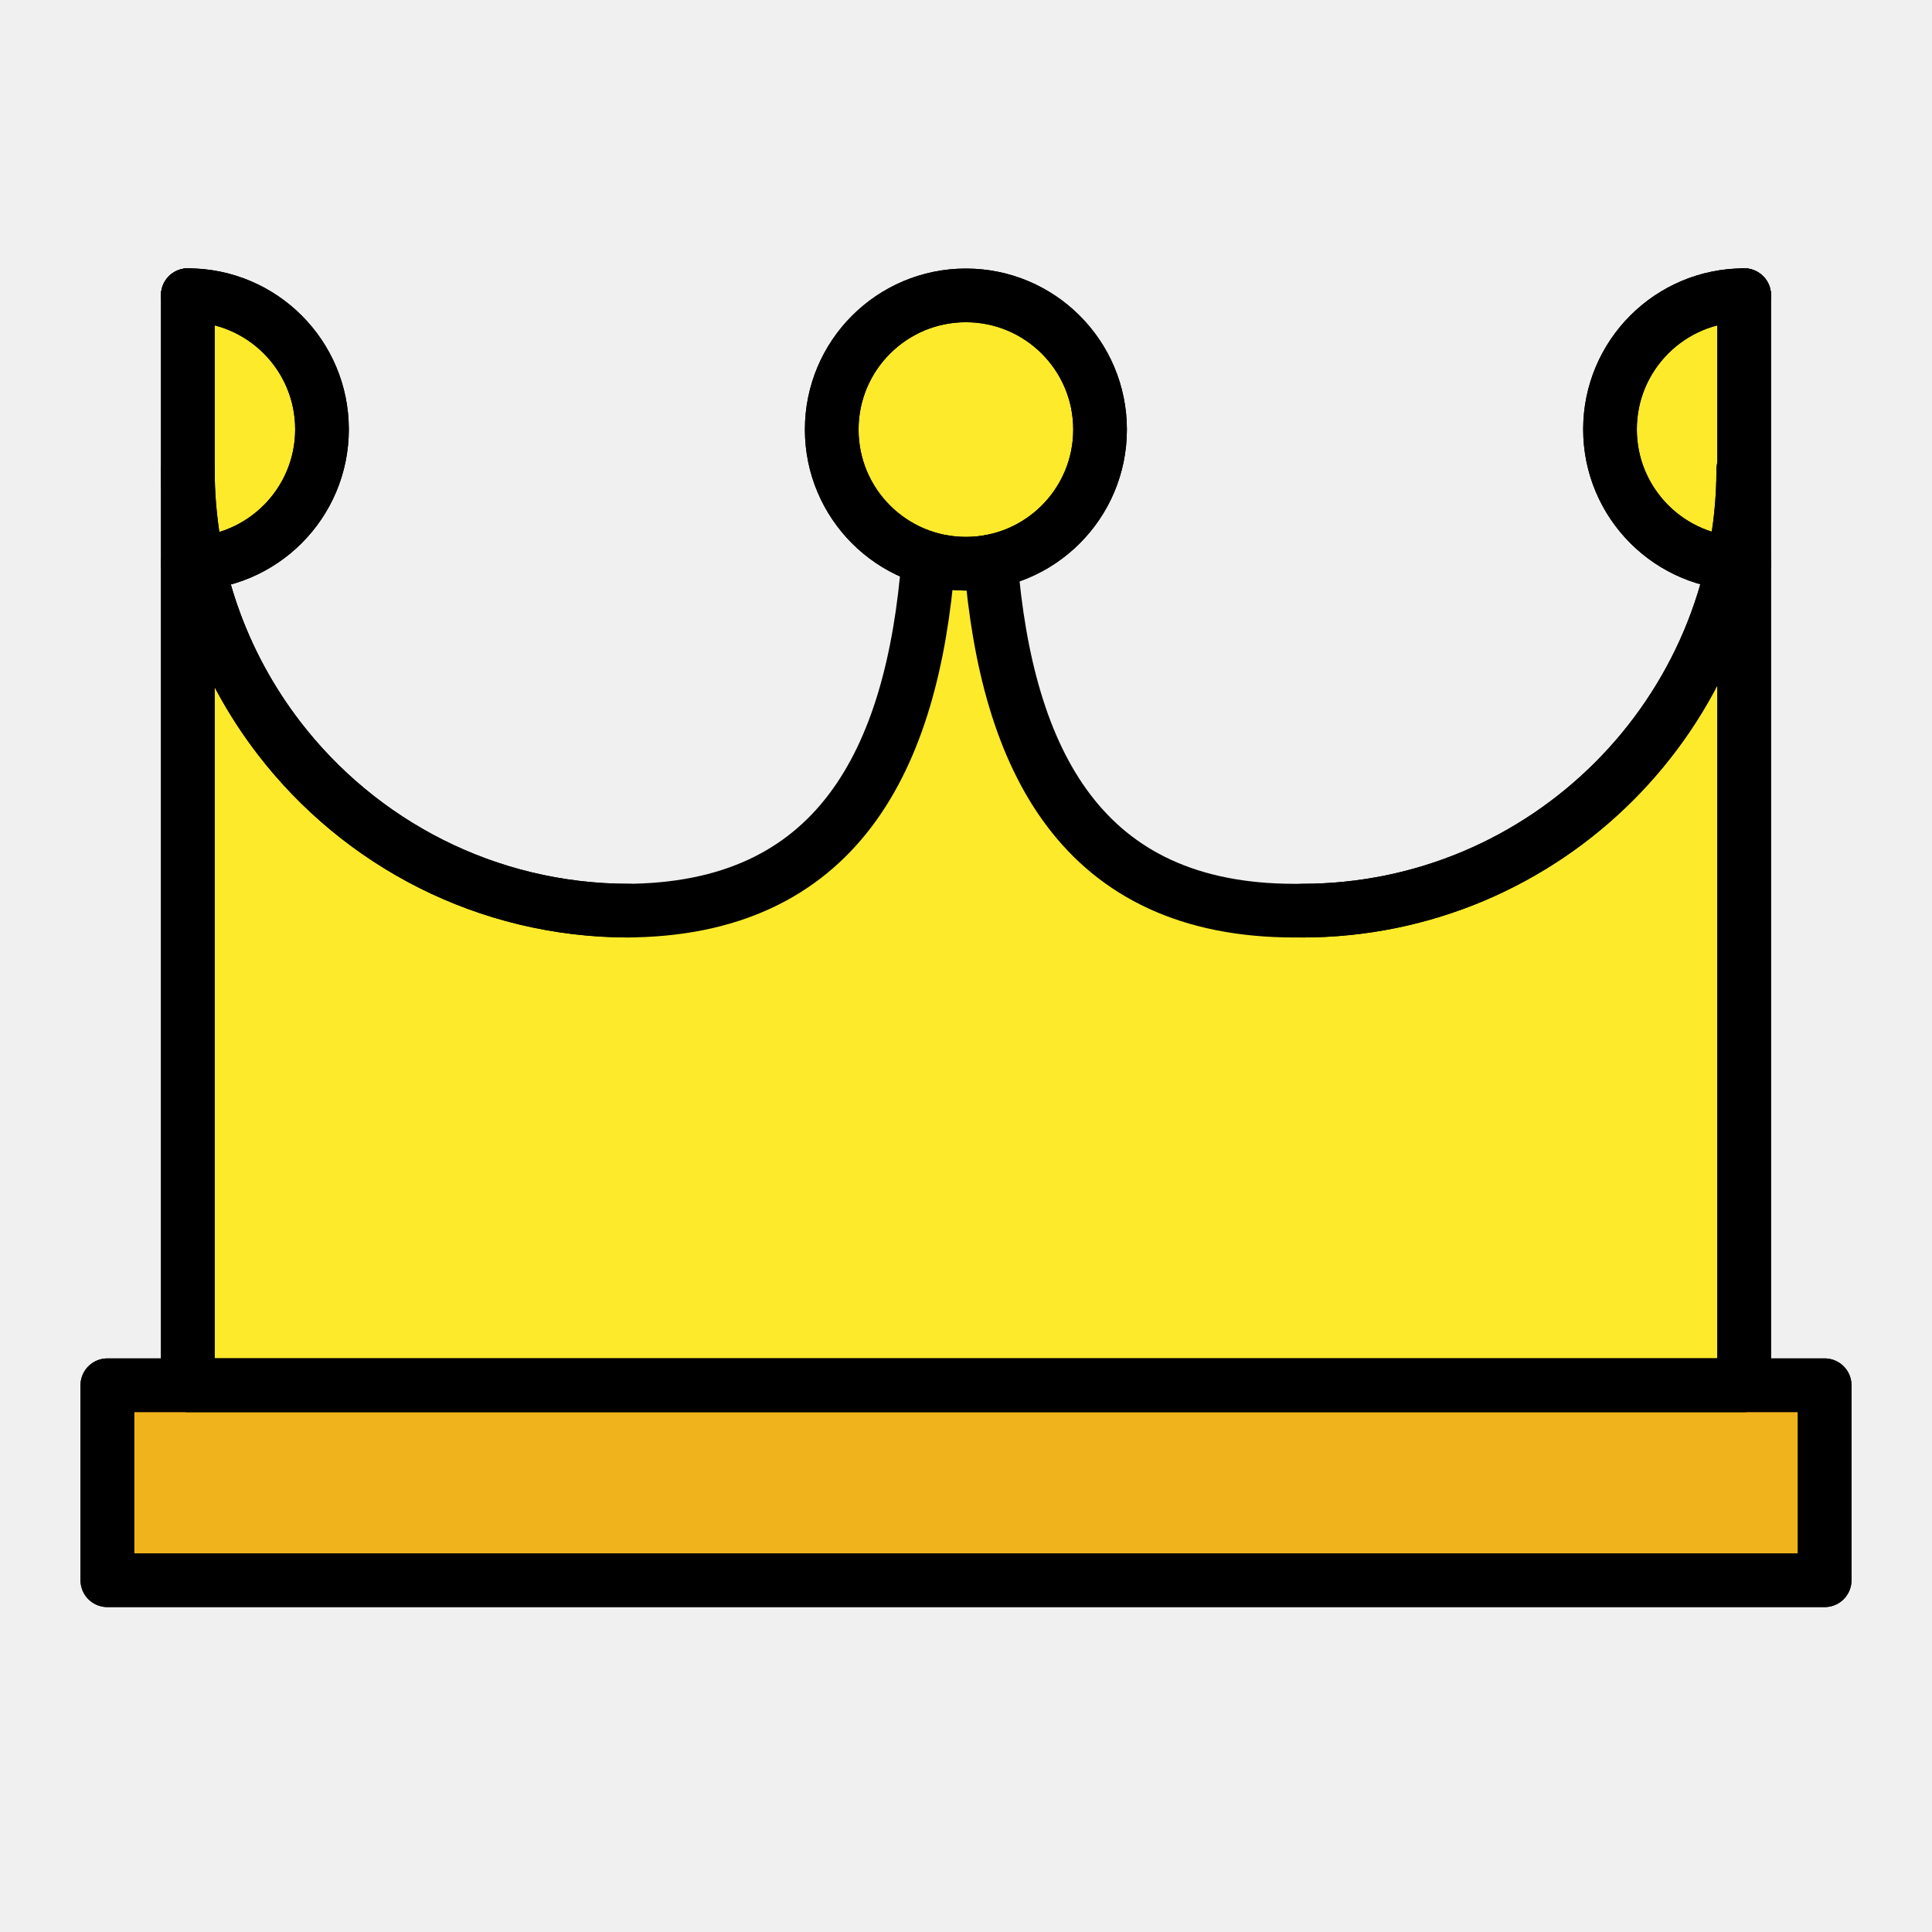
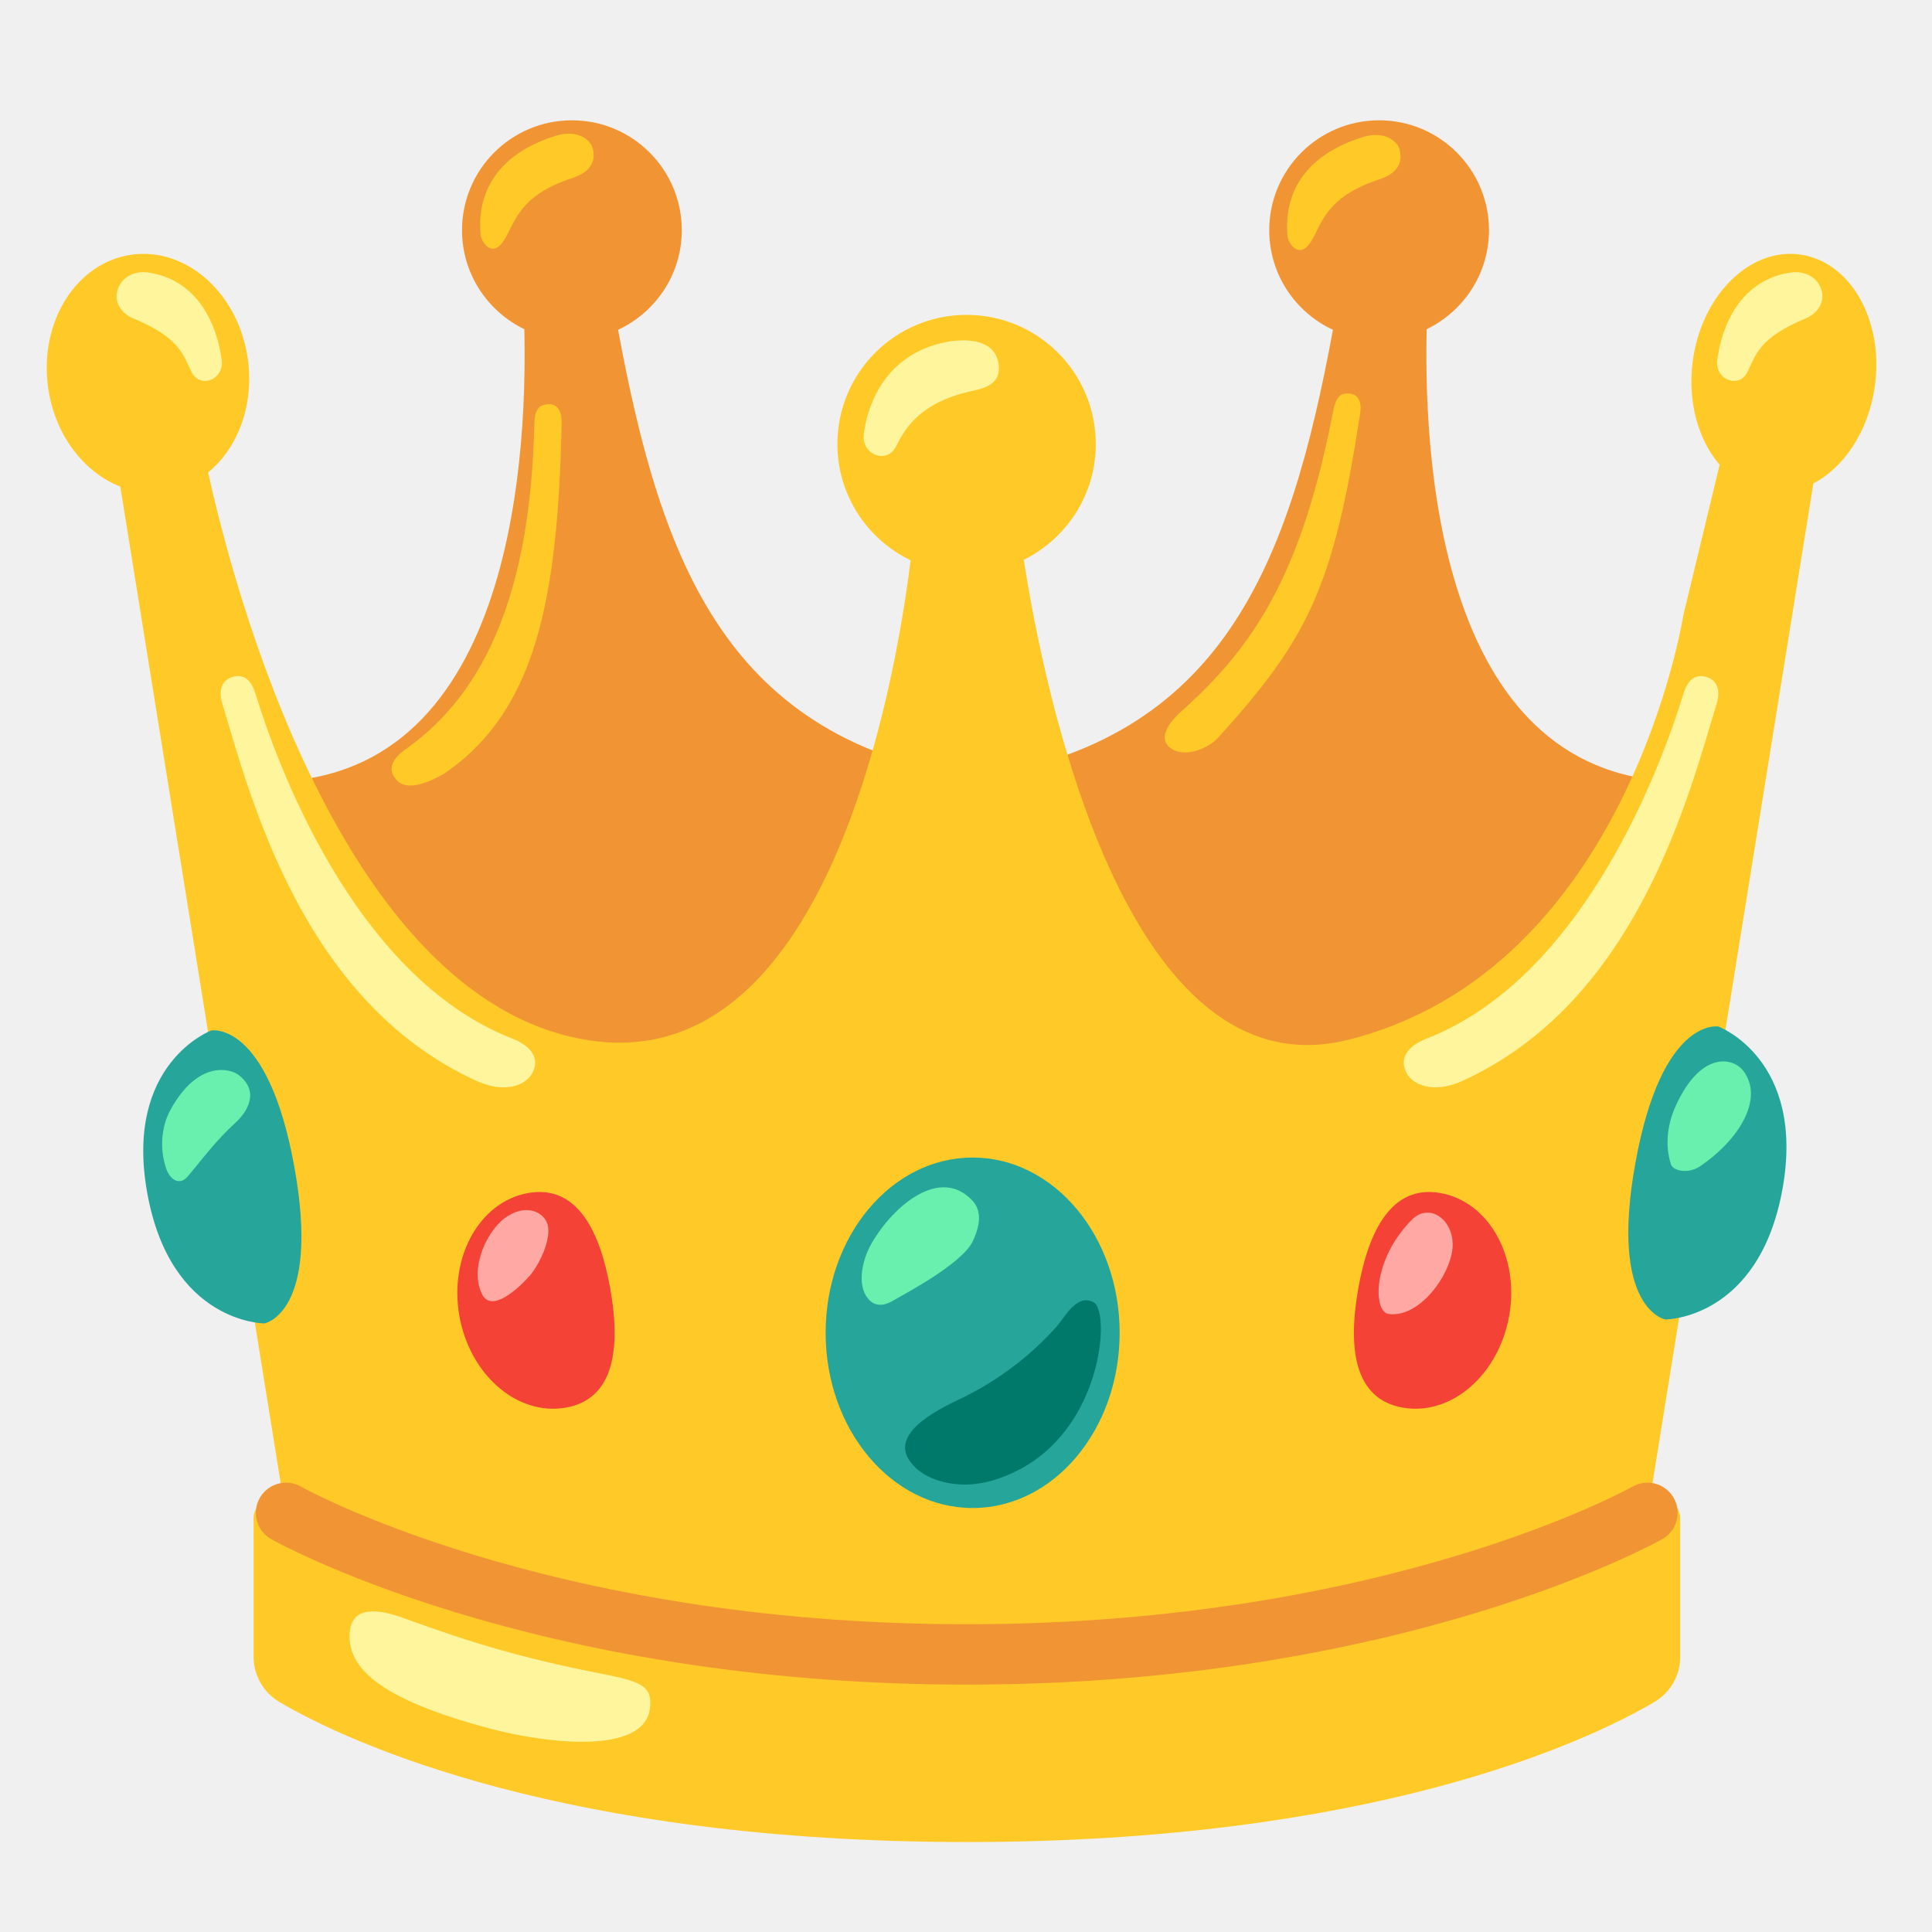
- <svg xmlns="http://www.w3.org/2000/svg" viewBox="0 0 72 72">
+ <svg xmlns="http://www.w3.org/2000/svg" version="1.1" id="Layer_3" x="0px" y="0px" viewBox="0 0 128 128" style="enable-background:new 0 0 128 128;" xml:space="preserve">
  <g>
-     <rect x="4" y="51.624" width="64" height="7.267" fill="#FFFFFF" />
-     <circle cx="35.996" cy="16.008" r="5" fill="#FFFFFF" />
-     <rect x="4" y="51.624" width="64" height="7.267" fill="#F1B31C" />
-     <path fill="#FCEA2B" d="M7,11c2.761,0,5,2.239,5,5s-2.239,5-5,5" />
-     <path fill="#FCEA2B" d="M65,21c-2.761,0-5-2.239-5-5s2.239-5,5-5" />
-     <path fill="#FCEA2B" d="M64.967,17.494c0,9.081-7.362,16.443-16.443,16.443H48.238 c-9.081,0-11.443-7.362-11.443-16.443h-2.074c0,9.081-2.362,16.443-11.443,16.443h0.164 c-5.312,0-10.036-2.519-13.042-6.428C8.268,24.736,7,21.264,7,17.494V11v40.624h58V11" />
-     <circle cx="35.996" cy="16.008" r="5" fill="#FCEA2B" />
-   </g>
-   <g />
-   <g />
-   <g />
-   <g>
-     <rect x="4" y="51.624" width="64" height="7.267" fill="none" stroke="#000000" stroke-linecap="round" stroke-linejoin="round" stroke-miterlimit="10" stroke-width="2" />
-     <polyline fill="none" stroke="#000000" stroke-linecap="round" stroke-linejoin="round" stroke-miterlimit="10" stroke-width="2" points="7,11 7,51.624 65,51.624 65,11" />
-     <path fill="none" stroke="#000000" stroke-linecap="round" stroke-linejoin="round" stroke-miterlimit="10" stroke-width="2" d="M7,11c2.761,0,5,2.239,5,5s-2.239,5-5,5" />
-     <path fill="none" stroke="#000000" stroke-linecap="round" stroke-linejoin="round" stroke-miterlimit="10" stroke-width="2" d="M23.443,33.937c-5.312,0-10.036-2.519-13.042-6.428C8.268,24.736,7,21.264,7,17.494" />
-     <path fill="none" stroke="#000000" stroke-linecap="round" stroke-linejoin="round" stroke-miterlimit="10" stroke-width="2" d="M64.967,17.494c0,9.081-7.362,16.443-16.443,16.443" />
-     <circle cx="35.996" cy="16.008" r="5" fill="none" stroke="#000000" stroke-linecap="round" stroke-linejoin="round" stroke-miterlimit="10" stroke-width="2" />
-     <path fill="none" stroke="#000000" stroke-linecap="round" stroke-linejoin="round" stroke-miterlimit="10" stroke-width="2" d="M65,21c-2.761,0-5-2.239-5-5s2.239-5,5-5" />
-     <rect x="4" y="51.624" width="64" height="7.267" fill="none" stroke="#000000" stroke-linecap="round" stroke-linejoin="round" stroke-miterlimit="10" stroke-width="2" />
-     <path fill="none" stroke="#000000" stroke-linecap="round" stroke-linejoin="round" stroke-miterlimit="10" stroke-width="2" d="M7,11c2.761,0,5,2.239,5,5s-2.239,5-5,5" />
-     <path fill="none" stroke="#000000" stroke-linecap="round" stroke-linejoin="round" stroke-miterlimit="10" stroke-width="2" d="M65,21c-2.761,0-5-2.239-5-5s2.239-5,5-5" />
-     <path fill="none" stroke="#000000" stroke-linecap="round" stroke-linejoin="round" stroke-miterlimit="10" stroke-width="2" d="M34.597,20.874c-0.588,7.46-3.396,13.063-11.318,13.063h0.164c-5.312,0-10.036-2.519-13.042-6.428 C8.268,24.736,7,21.264,7,17.494V11v40.624h58V11" />
-     <path fill="none" stroke="#000000" stroke-linecap="round" stroke-linejoin="round" stroke-miterlimit="10" stroke-width="2" d="M64.967,17.494c0,9.081-7.362,16.443-16.443,16.443H48.238c-7.906,0-10.719-5.58-11.315-13.016" />
-     <circle cx="35.996" cy="16.008" r="5" fill="none" stroke="#000000" stroke-linecap="round" stroke-linejoin="round" stroke-miterlimit="10" stroke-width="2" />
+     <path style="fill:#F19534;" d="M94.52,21.81c2.44-1.18,4.13-3.67,4.13-6.56c0-4.02-3.26-7.28-7.28-7.28   c-4.02,0-7.28,3.26-7.28,7.28c0,2.93,1.73,5.44,4.22,6.6c-2.88,15.6-7.3,27.21-23.75,29.69c0,0,4.43,22.15,25.15,22.15   s22.82-21.93,22.82-21.93C95.72,52.62,94.3,31.49,94.52,21.81z" />
+     <path style="fill:#F19534;" d="M34.74,21.81c-2.44-1.18-4.13-3.67-4.13-6.56c0-4.02,3.26-7.28,7.28-7.28   c4.02,0,7.28,3.26,7.28,7.28c0,2.93-1.73,5.44-4.22,6.6c2.88,15.6,7.3,27.21,23.75,29.69c0,0-4.43,22.15-25.15,22.15   S16.74,51.77,16.74,51.77C33.54,52.62,34.96,31.49,34.74,21.81z" />
+     <path style="fill:#FFCA28;" d="M89.43,73.69c0.09,0,0.18,0.01,0.27,0.01c5.71,0,10-1.67,13.22-4.08L89.43,73.69z" />
+     <path style="fill:#FFCA28;" d="M119.24,16.86c-3.33-0.45-6.51,2.72-7.09,7.06c-0.36,2.71,0.37,5.24,1.78,6.87l-2.4,9.95   c0,0-3.67,23.51-22.21,28.15c-14.82,3.71-20.19-23.42-21.49-31.8c2.82-1.4,4.77-4.3,4.77-7.67c0-4.73-3.83-8.56-8.56-8.56   s-8.56,3.83-8.56,8.56c0,3.39,1.98,6.32,4.85,7.7c-1.03,8.27-5.57,34.5-21.57,31.76C22.52,66.09,15.43,38.74,13.79,31.3   c1.95-1.6,3.04-4.42,2.64-7.45c-0.58-4.35-4.02-7.47-7.68-6.98c-3.66,0.49-6.15,4.41-5.57,8.75c0.42,3.16,2.36,5.67,4.79,6.62   l12.72,79.03c0,0,11.1,8.77,43.35,8.77s43.35-8.77,43.35-8.77l12.75-79.24c2.06-1.08,3.68-3.51,4.08-6.49   C124.81,21.19,122.58,17.31,119.24,16.86z" />
+     <ellipse style="fill:#26A69A;" cx="64.44" cy="88.3" rx="9.74" ry="11.61" />
+     <path style="fill:#69F0AE;" d="M64.44,79.56c0.38,0.42,0.72,1.19,0,2.69c-0.72,1.5-4.6,3.53-5.31,3.94   c-0.71,0.42-1.18,0.23-1.4,0.06c-1.05-0.84-0.65-2.74,0.03-3.9C59.22,79.84,62.31,77.25,64.44,79.56z" />
+     <path style="fill:#00796B;" d="M63.72,92.63c-1.1,0.53-4.71,2.14-3.52,4.05c0.7,1.13,2.15,1.61,3.48,1.67   c1.33,0.06,2.64-0.36,3.82-0.97c5.6-2.9,6.05-10.52,4.96-11.1c-1.12-0.6-1.88,0.95-2.46,1.61C68.25,89.86,66.09,91.48,63.72,92.63z   " />
+     <path style="fill:#26A69A;" d="M118.09,78.8c1.56-8.63-4.24-10.79-4.24-10.79s-3.74-0.68-5.5,9.03c-1.76,9.7,1.98,10.38,1.98,10.38   S116.52,87.43,118.09,78.8z" />
+     <path style="fill:#69F0AE;" d="M115.51,70.96c1.36,1.82-0.25,4.51-2.86,6.3c-0.77,0.53-1.79,0.33-1.94-0.11   c-0.42-1.26-0.24-2.69,0.32-3.9C112.69,69.62,114.82,70.04,115.51,70.96z" />
+     <path style="fill:#26A69A;" d="M9.76,79.06C8.19,70.44,14,68.27,14,68.27s3.74-0.68,5.5,9.03c1.76,9.7-1.98,10.38-1.98,10.38   S11.32,87.69,9.76,79.06z" />
+     <path style="fill:#69F0AE;" d="M15.78,71.2c1.34,1,0.79,2.31-0.22,3.22c-1.15,1.05-2.03,2.2-3.01,3.39   c-0.15,0.18-0.32,0.38-0.56,0.43c-0.46,0.1-0.83-0.37-0.98-0.82c-0.43-1.26-0.35-2.74,0.29-3.9C13.12,70.21,15.26,70.81,15.78,71.2   z" />
+     <path style="fill:#F44336;" d="M99.99,87.16c-0.69,3.93-3.84,6.66-7.05,6.1c-3.21-0.56-3.65-3.91-2.96-7.84   c0.69-3.93,2.24-6.94,5.44-6.38C98.63,79.6,100.68,83.24,99.99,87.16z" />
+     <path style="fill:#F44336;" d="M30.43,87.16c0.69,3.93,3.84,6.66,7.05,6.1s3.65-3.91,2.96-7.84c-0.69-3.93-2.24-6.94-5.44-6.38   S29.75,83.24,30.43,87.16z" />
+     <path style="fill:#FFA8A4;" d="M35.08,84.54c-0.73,0.82-2.51,2.47-3.14,1.21c-0.86-1.72,0.33-4.32,1.69-5.18   c1.36-0.86,2.47-0.18,2.66,0.59C36.52,82.14,35.73,83.8,35.08,84.54z" />
+     <path style="fill:#FFA8A4;" d="M91.98,87.05c-0.99-0.15-1.1-3.56,1.56-6.24c1.27-1.28,3.09,0.24,2.63,2.29   C95.73,85.05,93.79,87.33,91.98,87.05z" />
+     <path style="fill:#FFCA28;" d="M109.15,98.21c-5.99,3-19.73,10.99-45.1,10.99s-39.11-7.99-45.1-10.99c0,0-2.15,1.15-2.15,2.35v9.21   c0,1.23,0.65,2.36,1.71,2.99c4.68,2.76,18.94,9.28,45.55,9.28s40.87-6.52,45.55-9.28c1.06-0.63,1.71-1.76,1.71-2.99v-9.21   C111.3,99.36,109.15,98.21,109.15,98.21z" />
+     <path style="fill:#FFF59D;" d="M39.6,110.84c2.8,0.55,3.65,0.79,3.46,2.35c-0.39,3.07-6.76,2.34-10.53,1.35   c-7.79-2.05-9.37-4.21-9.37-6.14c0-1.77,1.36-1.98,3.46-1.24C29.13,108.05,33.01,109.55,39.6,110.84z" />
+     <path style="fill:none;stroke:#F19534;stroke-width:4;stroke-linecap:round;stroke-miterlimit:10;" d="M109.15,100.23   c0,0-16.57,9.38-45.1,9.38s-45.1-9.38-45.1-9.38" />
+     <path style="fill:#FFCA28;" d="M26.97,49.57c5.32-3.8,8.18-10.61,8.43-21.45c0.02-0.98,0.3-1.27,0.83-1.33   c0.85-0.09,0.99,0.68,0.98,1.23c-0.24,11.7-1.73,19.01-7.63,23.13c-0.29,0.2-2.36,1.46-3.24,0.59   C25.29,50.72,26.63,49.81,26.97,49.57z" />
+     <path style="fill:#FFCA28;" d="M31.84,15.54c-0.17-1.81,0.25-5.07,5-6.55c1.39-0.43,2.25,0.25,2.41,0.78   c0.4,1.32-0.76,1.84-1.29,2.01c-3.65,1.18-3.83,3-4.58,4.16S31.9,16.09,31.84,15.54z" />
+     <path style="fill:#FFCA28;" d="M78.22,47.17c4.81-4.27,8-9.04,10.1-19.9c0.19-0.96,0.47-1.22,0.99-1.2   c0.85,0.02,0.89,0.81,0.8,1.35C88.33,39,86.64,42.3,80.71,48.87c-0.67,0.74-2.3,1.41-3.22,0.64   C76.66,48.82,77.62,47.71,78.22,47.17z" />
+     <path style="fill:#FFCA28;" d="M85.3,15.63c-0.17-1.81,0.25-5.07,5-6.55c1.39-0.43,2.25,0.25,2.41,0.78   c0.4,1.32-0.76,1.84-1.29,2.01c-3.65,1.18-3.83,3-4.58,4.16C86.1,17.19,85.36,16.18,85.3,15.63z" />
+     <path style="fill:#FFF59D;" d="M31.59,71.62C19.97,66.35,16.55,52.6,14.73,46.63c-0.24-0.79-0.12-1.54,0.67-1.78   c0.79-0.24,1.26,0.27,1.51,1.06c1.32,4.33,6.45,18.79,17.04,22.9c0.77,0.3,1.97,1.03,1.32,2.28C34.84,71.9,33.46,72.47,31.59,71.62   z" />
+     <path style="fill:#FFF59D;" d="M12.68,24.63c-0.56-1.16-0.79-2.26-3.84-3.53c-0.77-0.32-1.28-1.03-1.07-1.83s1.01-1.4,2.17-1.2   c3.77,0.65,4.59,4.48,4.75,5.81C14.84,25.16,13.25,25.79,12.68,24.63z" />
+     <path style="fill:#FFF59D;" d="M96.87,71.62c11.62-5.27,15.04-19.02,16.86-24.99c0.24-0.79,0.12-1.54-0.67-1.78   c-0.79-0.24-1.26,0.27-1.51,1.06c-1.32,4.33-6.45,18.79-17.04,22.9c-0.77,0.3-1.97,1.03-1.32,2.28C93.62,71.9,95,72.47,96.87,71.62   z" />
+     <path style="fill:#FFF59D;" d="M115.78,24.63c0.56-1.16,0.79-2.26,3.84-3.53c0.77-0.32,1.28-1.03,1.07-1.83s-1.01-1.4-2.17-1.2   c-3.77,0.65-4.59,4.48-4.75,5.81C113.62,25.16,115.22,25.79,115.78,24.63z" />
+     <path style="fill:#FFF59D;" d="M59.38,29.55c0.61-1.25,1.68-2.96,5.17-3.68c1.34-0.28,1.73-0.86,1.61-1.74   c-0.24-1.83-2.52-1.7-3.75-1.41c-4.1,0.96-5.01,4.6-5.18,6.04C57.06,30.13,58.78,30.8,59.38,29.55z" />
  </g>
</svg>
